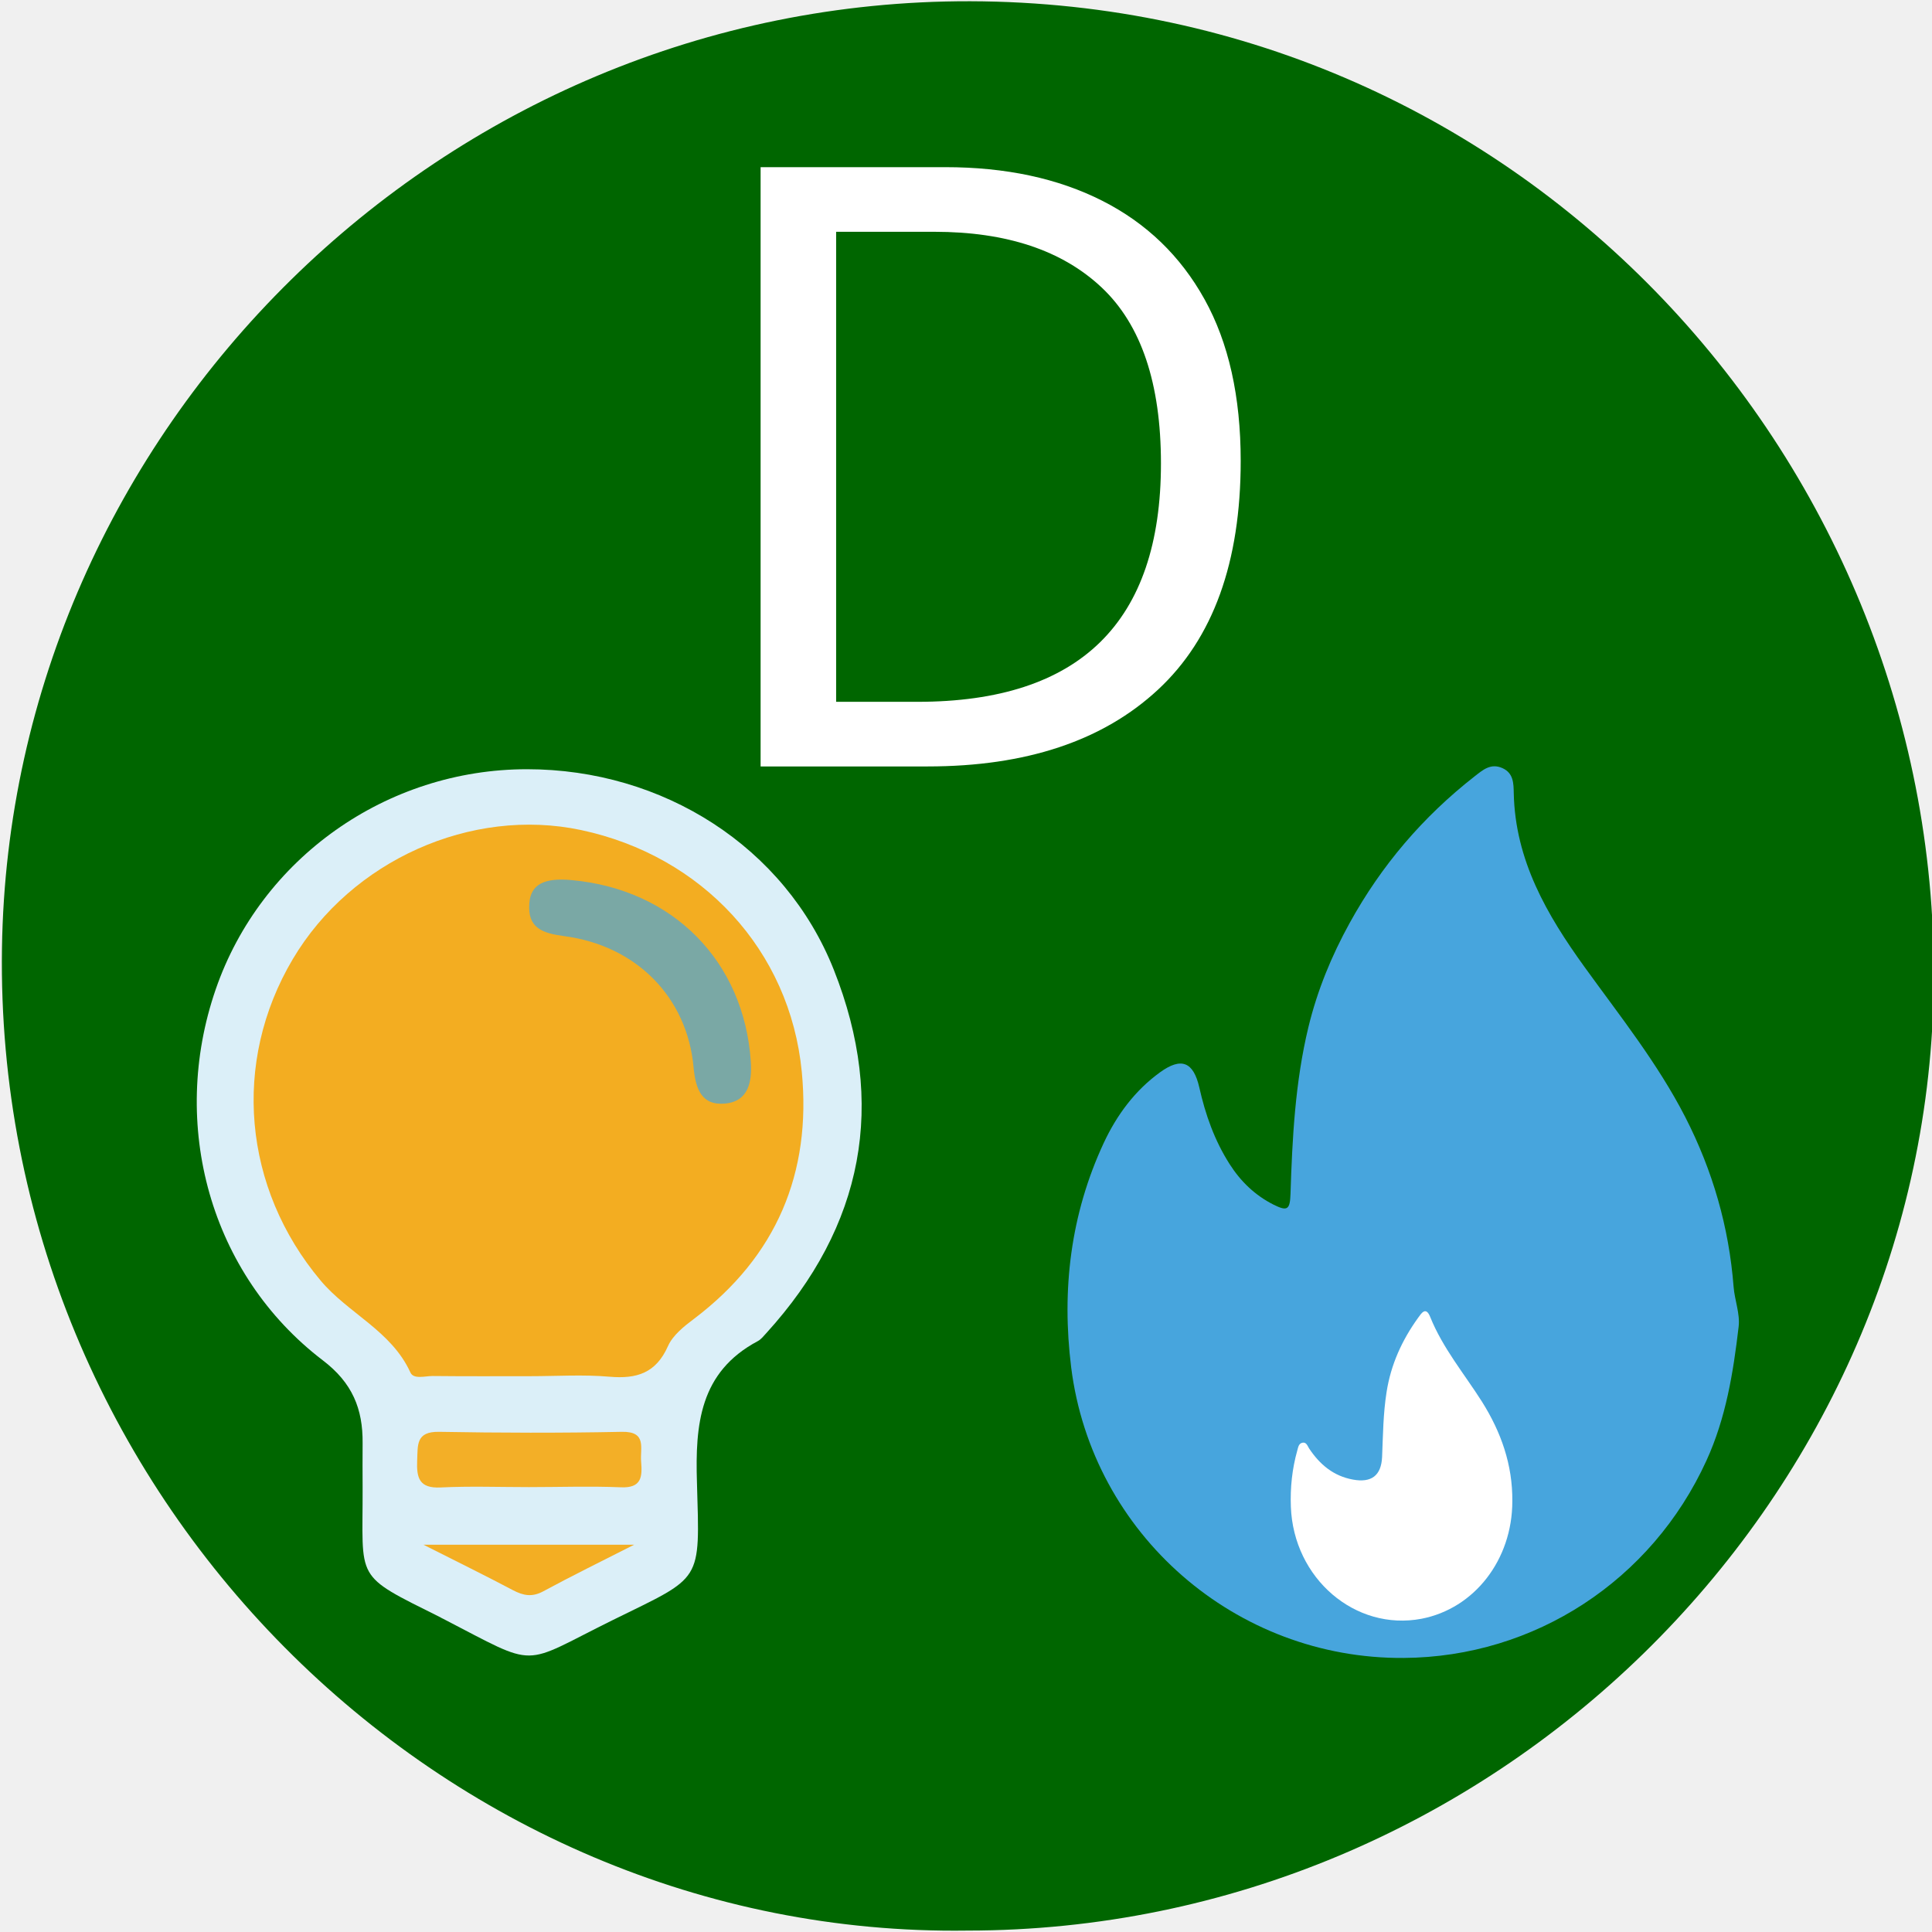
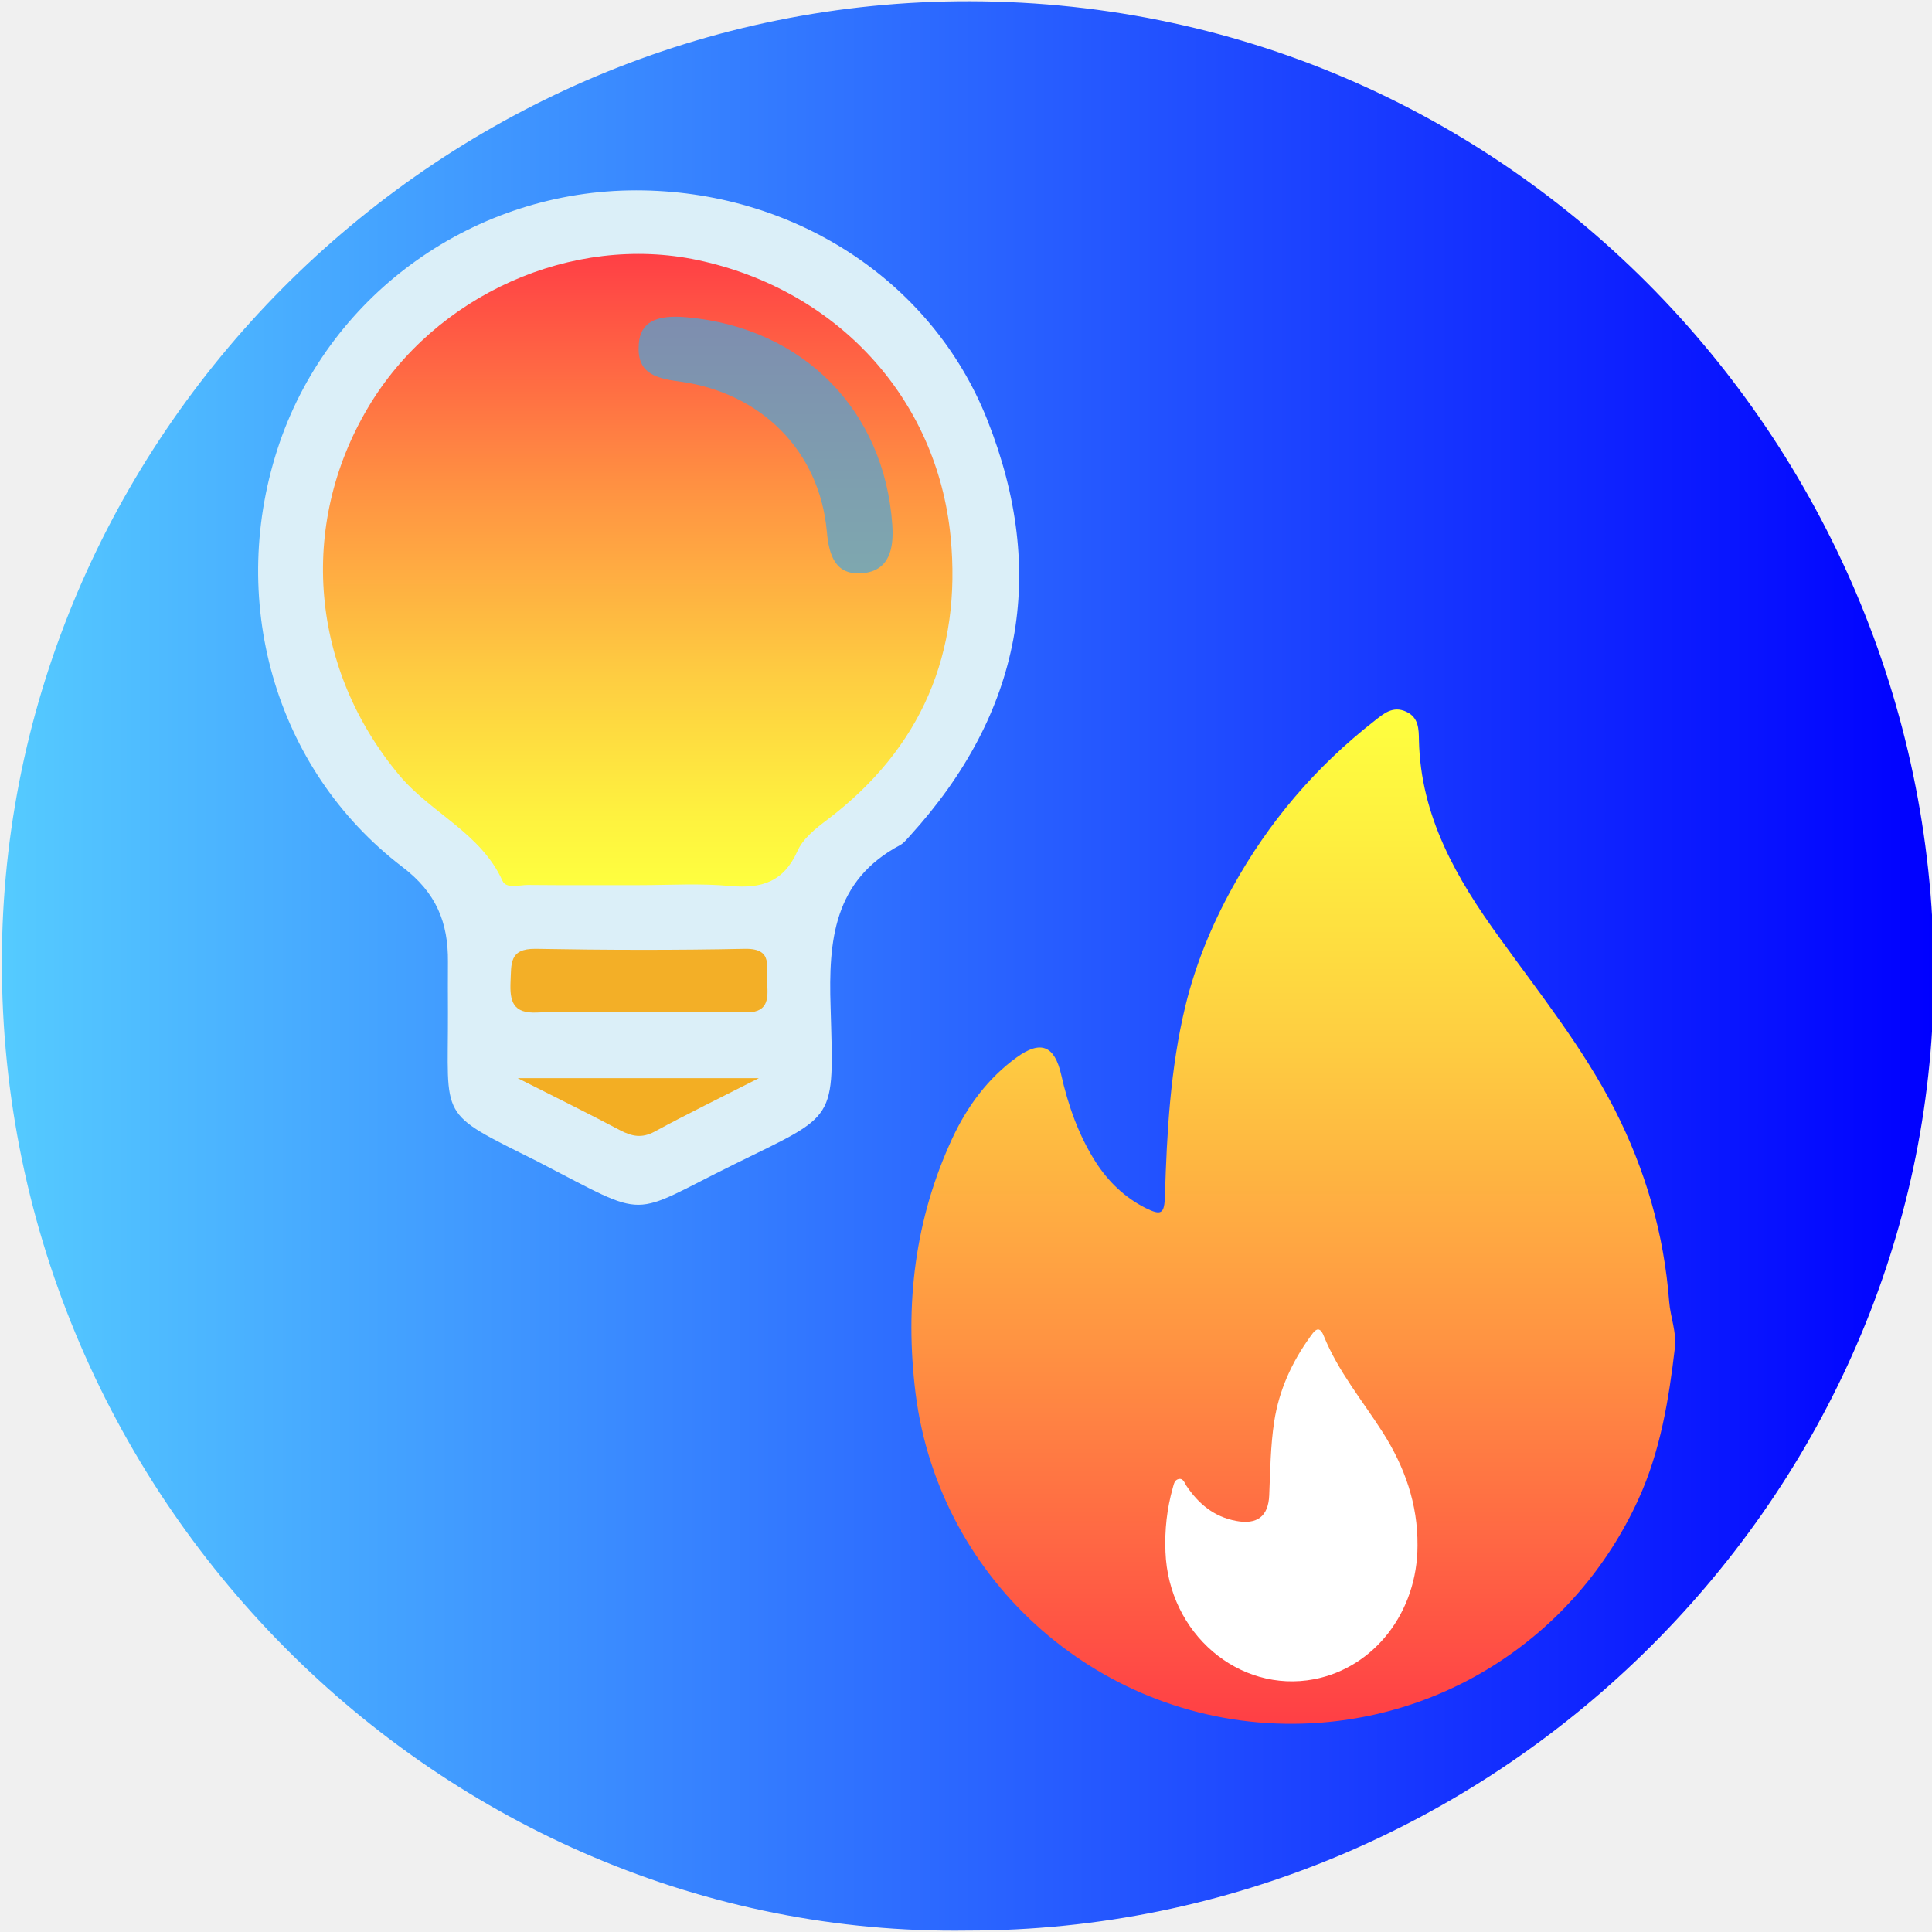
<svg xmlns="http://www.w3.org/2000/svg" version="1.1" id="Livello_1" x="0px" y="0px" viewBox="0 0 1080 1080" style="enable-background:new 0 0 1080 1080;" xml:space="preserve">
  <style type="text/css">
	.st0{display:none;fill:#47A5DD;}
- 	.st1{fill:#006600;}
- 	.st2{fill:#FFFFFF;}
- 	.st3{font-family:'Verdana-Bold';}
- 	.st4{font-size:469.192px;}
- 	.st5{fill:#DBEFF8;}
- 	.st6{fill:#F3AD21;}
- 	.st7{fill:#F3AF27;}
- 	.st8{fill:#F3AE23;}
- 	.st9{opacity:0.7;fill:#47A5DD;enable-background:new    ;}
- 	.st10{fill:#47A5DD;}
+ 	.st1{fill:url(#SVGID_1_);}
+ 	.st2{fill:#DBEFF8;}
+ 	.st3{fill:url(#SVGID_00000042017888554389249880000002355672427220343483_);}
+ 	.st4{fill:#F3AF27;}
+ 	.st5{fill:#F3AE23;}
+ 	.st6{opacity:0.7;fill:#47A5DD;enable-background:new    ;}
+ 	.st7{fill:url(#SVGID_00000067223713859660692370000005585351959446420925_);}
+ 	.st8{fill:#FFFFFF;}
</style>
  <circle class="st0" cx="540" cy="540" r="540" />
-   <path class="st1" d="M540.7,1079.2C246.9,1083.4-3.4,835.6,1.1,530.2C5.3,240.4,247.1,0,542.4,0.7c309.3,0.8,544.2,259,538.5,554.1  C1075.3,840.7,834.4,1079.2,540.7,1079.2z" />
-   <text transform="matrix(1 0 0 1 379.667 428.4446)" class="st2 st3 st4">D</text>
+   <linearGradient id="SVGID_1_" gradientUnits="userSpaceOnUse" x1="1.04" y1="539.976" x2="1081.002" y2="539.976">
+     <stop offset="0" style="stop-color:#55CBFF" />
+     <stop offset="1" style="stop-color:#0000FF" />
+   </linearGradient>
+   <path class="st1" d="M540.7,1079.2c-293.8,4.2-544.1-243.6-539.6-549C5.3,240.4,247.1,0,542.4,0.7c309.3,0.8,544.2,259,538.5,554.1  C1075.3,840.7,834.4,1079.2,540.7,1079.2z" />
  <g>
-     <g>
-       <path class="st5" d="M202.7,831.5c0-8.2-0.1-16.5,0-24.7c0.2-19.2-5.7-33.8-22.3-46.4c-62.8-48-86-131.5-59.8-207.4    c25.3-73.3,95.6-123,174-123c75.9,0,144.2,43.3,171.5,112.1c29.7,74.9,16.8,143.2-37.7,203.1c-1.5,1.6-2.9,3.5-4.8,4.5    c-32.5,17.3-35,46.6-34,79c1.6,56.7,3.5,52-47.2,77c-52.1,25.7-40.5,27.2-94.7-0.8c-0.5-0.2-1-0.5-1.5-0.8    C197.3,879.7,202.9,884.3,202.7,831.5z" />
-       <path class="st6" d="M296.2,769.3c-18.1,0-36.3,0.1-54.4-0.1c-4.3,0-10.6,2-12.4-2c-10.6-23.3-34.8-33-50.2-51.4    c-43.3-51.6-49.8-121.9-15.5-179.7C196.4,481,263.5,451,324.8,464c67.7,14.4,116.8,67.2,123.4,135.1    c5.5,56.7-14.2,103.3-60.2,138.1c-5.6,4.2-11.9,9.2-14.6,15.3c-6.7,15.1-17.5,18.4-32.6,17.1C326,768.3,311.1,769.3,296.2,769.3z" />
-       <path class="st7" d="M295.7,831.3c-16.5,0-33-0.6-49.4,0.2c-12,0.6-13.5-5.4-13.1-15.1c0.4-8.6-0.8-16.2,12.2-16    c34.1,0.6,68.1,0.7,102.2,0c14.3-0.3,10.1,9.3,10.8,16.7c0.7,8.4,0.3,14.9-11.5,14.3C329.8,830.7,312.7,831.3,295.7,831.3z" />
-       <path class="st8" d="M354.5,863.5c-18.9,9.6-35,17.5-50.9,26.1c-6.2,3.3-11,2.4-16.9-0.7c-15.5-8.2-31.2-15.9-50-25.4    C277.1,863.5,314.2,863.5,354.5,863.5z" />
-       <path class="st9" d="M319.7,492c56.6,5.2,96.2,45.4,100,101.3c0.8,11.3-1.2,22.4-14.4,23.6c-13.2,1.2-16.5-8.3-17.6-20.4    c-3.6-39.1-32-67.9-72.3-73.2c-12-1.6-20.6-4.4-19.5-18.3C296.6,494.4,304.2,490.5,319.7,492z" />
-     </g>
-     <g>
-       <path class="st10" d="M784.7,926.8c-93.9,0.7-174.2-69.1-185.9-162.4c-5.4-43.3-0.4-85.5,18.2-125.5c7.3-15.6,17.4-29.3,31.5-39.5    c11.9-8.6,18.6-5.8,21.9,8.4c3.4,15.2,8.5,29.7,17,43c6.2,9.7,14.2,17.4,24.5,22.6c7.8,3.9,9.2,2.8,9.5-6c1-31.3,2.6-62.5,10-93.2    c5-20.6,12.9-39.8,23.1-58.3c17.7-32.1,40.9-59.3,69.8-81.9c4.5-3.5,9-7.6,15.6-4.6c6.2,2.8,6.2,8.6,6.3,14    c0.8,37.5,18.5,68,39.6,97.2c19.7,27.3,40.8,53.7,56.3,83.9c15.3,29.9,24.4,61.4,27,94.9c0.6,7.5,3.7,15.1,2.8,22.3    c-3,25.6-7.1,51-18,74.8C923.3,883.5,857.9,926.3,784.7,926.8z" />
-       <path class="st2" d="M845.4,839.2c0,32.7-21.2,60-50.8,65.7c-37,7-71.5-22.5-73-62.6c-0.4-10.7,0.7-21.2,3.6-31.5    c0.5-1.7,0.7-3.8,2.8-4.3c2.3-0.5,2.9,1.8,3.8,3.2c6,9,13.6,15.4,24.5,17.4c10.3,1.9,15.8-2.2,16.3-12.6    c0.5-12.1,0.6-24.3,2.5-36.3c2.4-15.4,8.6-29,17.6-41.5c1.7-2.3,4.3-6.8,6.8-0.5c7,17.4,19,31.7,28.9,47.3    C839.1,800.5,845.6,818.8,845.4,839.2z" />
-     </g>
+     <path class="st2" d="M250.4,566c0-9.4-0.1-18.9,0-28.3c0.2-22-6.5-38.7-25.5-53.1c-71.9-54.9-98.4-150.5-68.5-237.4   c29-83.9,109.4-140.8,199.2-140.8c86.9,0,165.1,49.6,196.3,128.3c34,85.7,19.2,163.9-43.2,232.5c-1.7,1.8-3.3,4-5.5,5.2   c-37.2,19.8-40.1,53.3-38.9,90.4c1.8,64.9,4,59.5-54,88.1c-59.6,29.4-46.4,31.1-108.4-0.9c-0.6-0.2-1.1-0.6-1.7-0.9   C244.2,621.2,250.6,626.5,250.4,566z" />
+     <linearGradient id="SVGID_00000152253417801278657490000017975922291878652599_" gradientUnits="userSpaceOnUse" x1="356.545" y1="495.473" x2="356.545" y2="141.903">
+       <stop offset="0" style="stop-color:#FEFF3F" />
+       <stop offset="0.115" style="stop-color:#FEF13F" />
+       <stop offset="0.331" style="stop-color:#FECD41" />
+       <stop offset="0.624" style="stop-color:#FF9342" />
+       <stop offset="0.981" style="stop-color:#FF4345" />
+       <stop offset="1" style="stop-color:#FF3F45" />
+     </linearGradient>
+     <path style="fill:url(#SVGID_00000152253417801278657490000017975922291878652599_);" d="M357.4,494.8c-20.7,0-41.6,0.1-62.3-0.1   c-4.9,0-12.1,2.3-14.2-2.3c-12.1-26.7-39.8-37.8-57.5-58.8c-49.6-59.1-57-139.5-17.7-205.7c37.4-63.1,114.2-97.4,184.4-82.5   c77.5,16.5,133.7,76.9,141.3,154.7c6.3,64.9-16.3,118.2-68.9,158.1c-6.4,4.8-13.6,10.5-16.7,17.5c-7.7,17.3-20,21.1-37.3,19.6   C391.5,493.7,374.5,494.8,357.4,494.8z" />
+     <path class="st4" d="M356.9,565.8c-18.9,0-37.8-0.7-56.5,0.2c-13.7,0.7-15.5-6.2-15-17.3c0.5-9.8-0.9-18.5,14-18.3   c39,0.7,78,0.8,117,0c16.4-0.3,11.6,10.6,12.4,19.1c0.8,9.6,0.3,17.1-13.2,16.4C395.9,565.1,376.3,565.8,356.9,565.8z" />
+     <path class="st5" d="M424.2,602.7c-21.6,11-40.1,20-58.3,29.9c-7.1,3.8-12.6,2.7-19.3-0.8c-17.7-9.4-35.7-18.2-57.2-29.1   C335.6,602.7,378,602.7,424.2,602.7z" />
+     <path class="st6" d="M384.3,177.4c64.8,6,110.1,52,114.5,116c0.9,12.9-1.4,25.6-16.5,27c-15.1,1.4-18.9-9.5-20.1-23.4   c-4.1-44.8-36.6-77.7-82.8-83.8c-13.7-1.8-23.6-5-22.3-20.9C357.9,180.2,366.6,175.7,384.3,177.4z" />
+   </g>
+   <g>
+     <linearGradient id="SVGID_00000140016733930005651990000009520050438533280957_" gradientUnits="userSpaceOnUse" x1="723" y1="396.432" x2="723" y2="963.568">
+       <stop offset="0" style="stop-color:#FEFF3F" />
+       <stop offset="0.115" style="stop-color:#FEF13F" />
+       <stop offset="0.331" style="stop-color:#FECD41" />
+       <stop offset="0.624" style="stop-color:#FF9342" />
+       <stop offset="0.981" style="stop-color:#FF4345" />
+       <stop offset="1" style="stop-color:#FF3F45" />
+     </linearGradient>
+     <path style="fill:url(#SVGID_00000140016733930005651990000009520050438533280957_);" d="M723.3,963.6   c-106.8,0.8-198.2-78.6-211.5-184.8c-6.1-49.3-0.5-97.3,20.7-142.8c8.3-17.7,19.8-33.3,35.8-44.9c13.5-9.8,21.2-6.6,24.9,9.6   c3.9,17.3,9.7,33.8,19.3,48.9c7.1,11,16.2,19.8,27.9,25.7c8.9,4.4,10.5,3.2,10.8-6.8c1.1-35.6,3-71.1,11.4-106   c5.7-23.4,14.7-45.3,26.3-66.3c20.1-36.5,46.5-67.5,79.4-93.2c5.1-4,10.2-8.6,17.7-5.2c7.1,3.2,7.1,9.8,7.2,15.9   c0.9,42.7,21,77.4,45.1,110.6c22.4,31.1,46.4,61.1,64.1,95.5c17.4,34,27.8,69.9,30.7,108c0.7,8.5,4.2,17.2,3.2,25.4   c-3.4,29.1-8.1,58-20.5,85.1C881,914.3,806.6,963,723.3,963.6z" />
+     <path class="st8" d="M792.4,863.9c0,37.2-24.1,68.3-57.8,74.8c-42.1,8-81.4-25.6-83.1-71.2c-0.5-12.2,0.8-24.1,4.1-35.8   c0.6-1.9,0.8-4.3,3.2-4.9c2.6-0.6,3.3,2,4.3,3.6c6.8,10.2,15.5,17.5,27.9,19.8c11.7,2.2,18-2.5,18.5-14.3   c0.6-13.8,0.7-27.6,2.8-41.3c2.7-17.5,9.8-33,20-47.2c1.9-2.6,4.9-7.7,7.7-0.6c8,19.8,21.6,36.1,32.9,53.8   C785.2,819.9,792.6,840.7,792.4,863.9z" />
  </g>
</svg>
